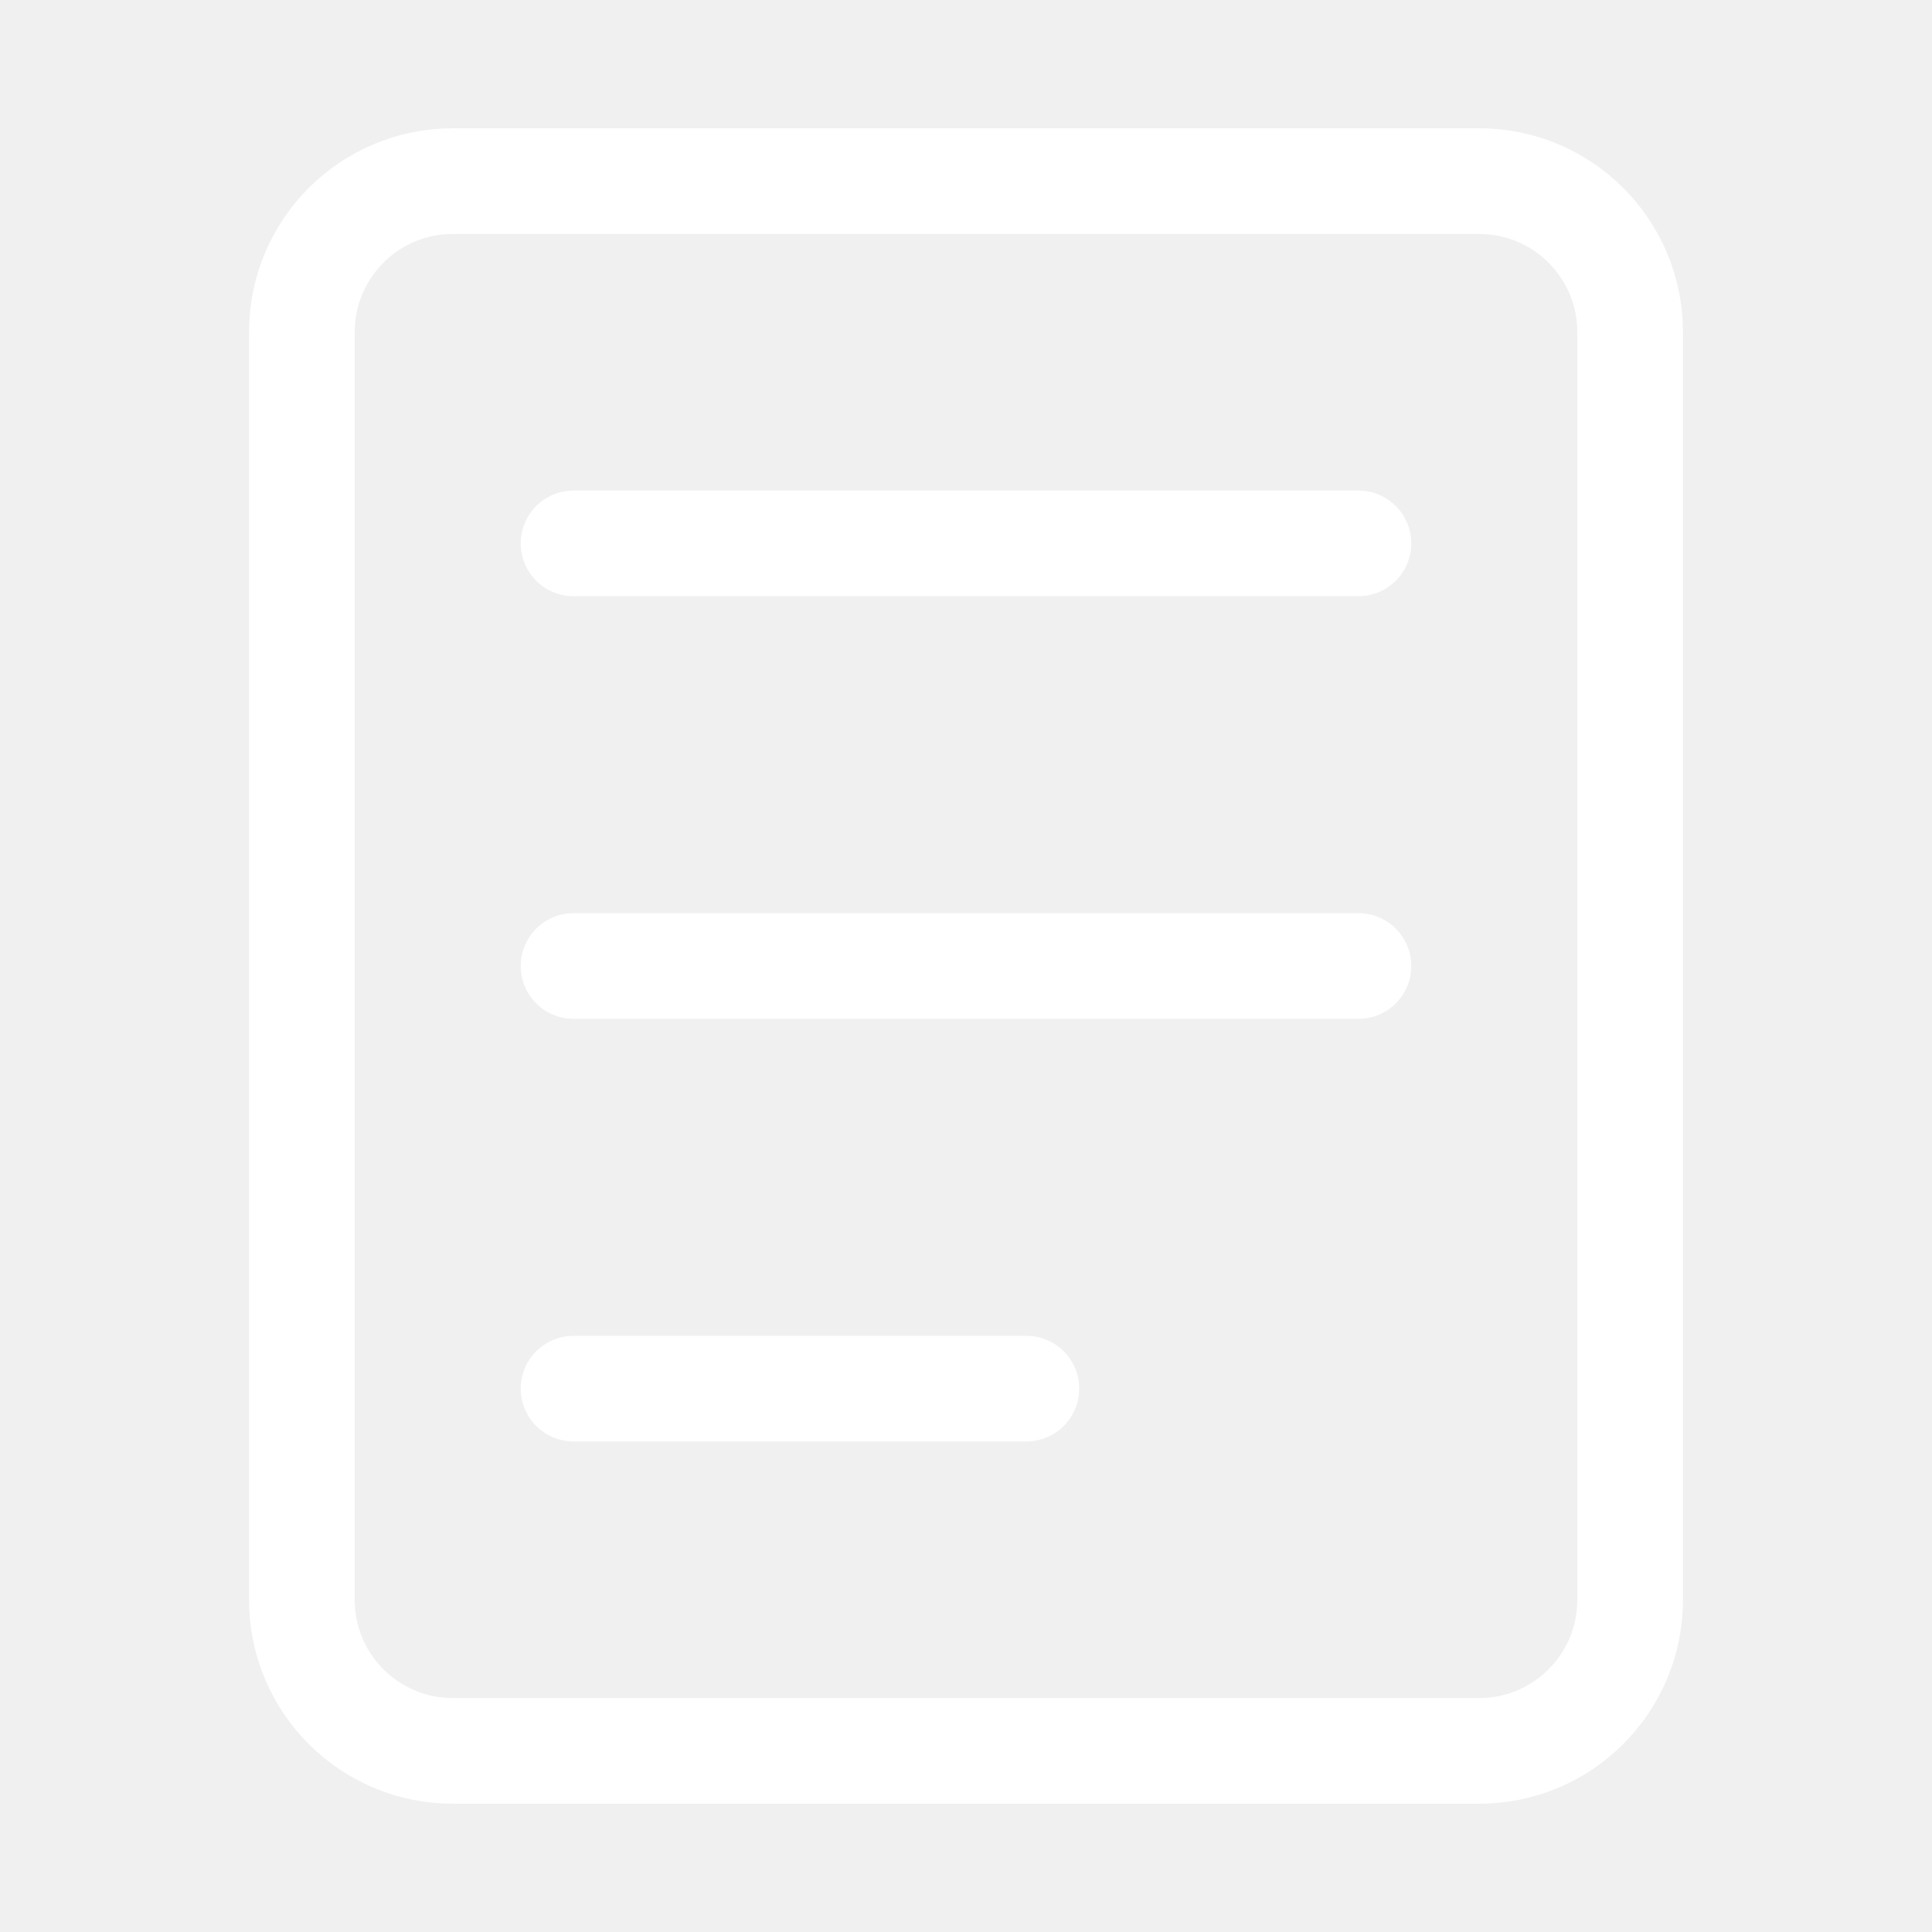
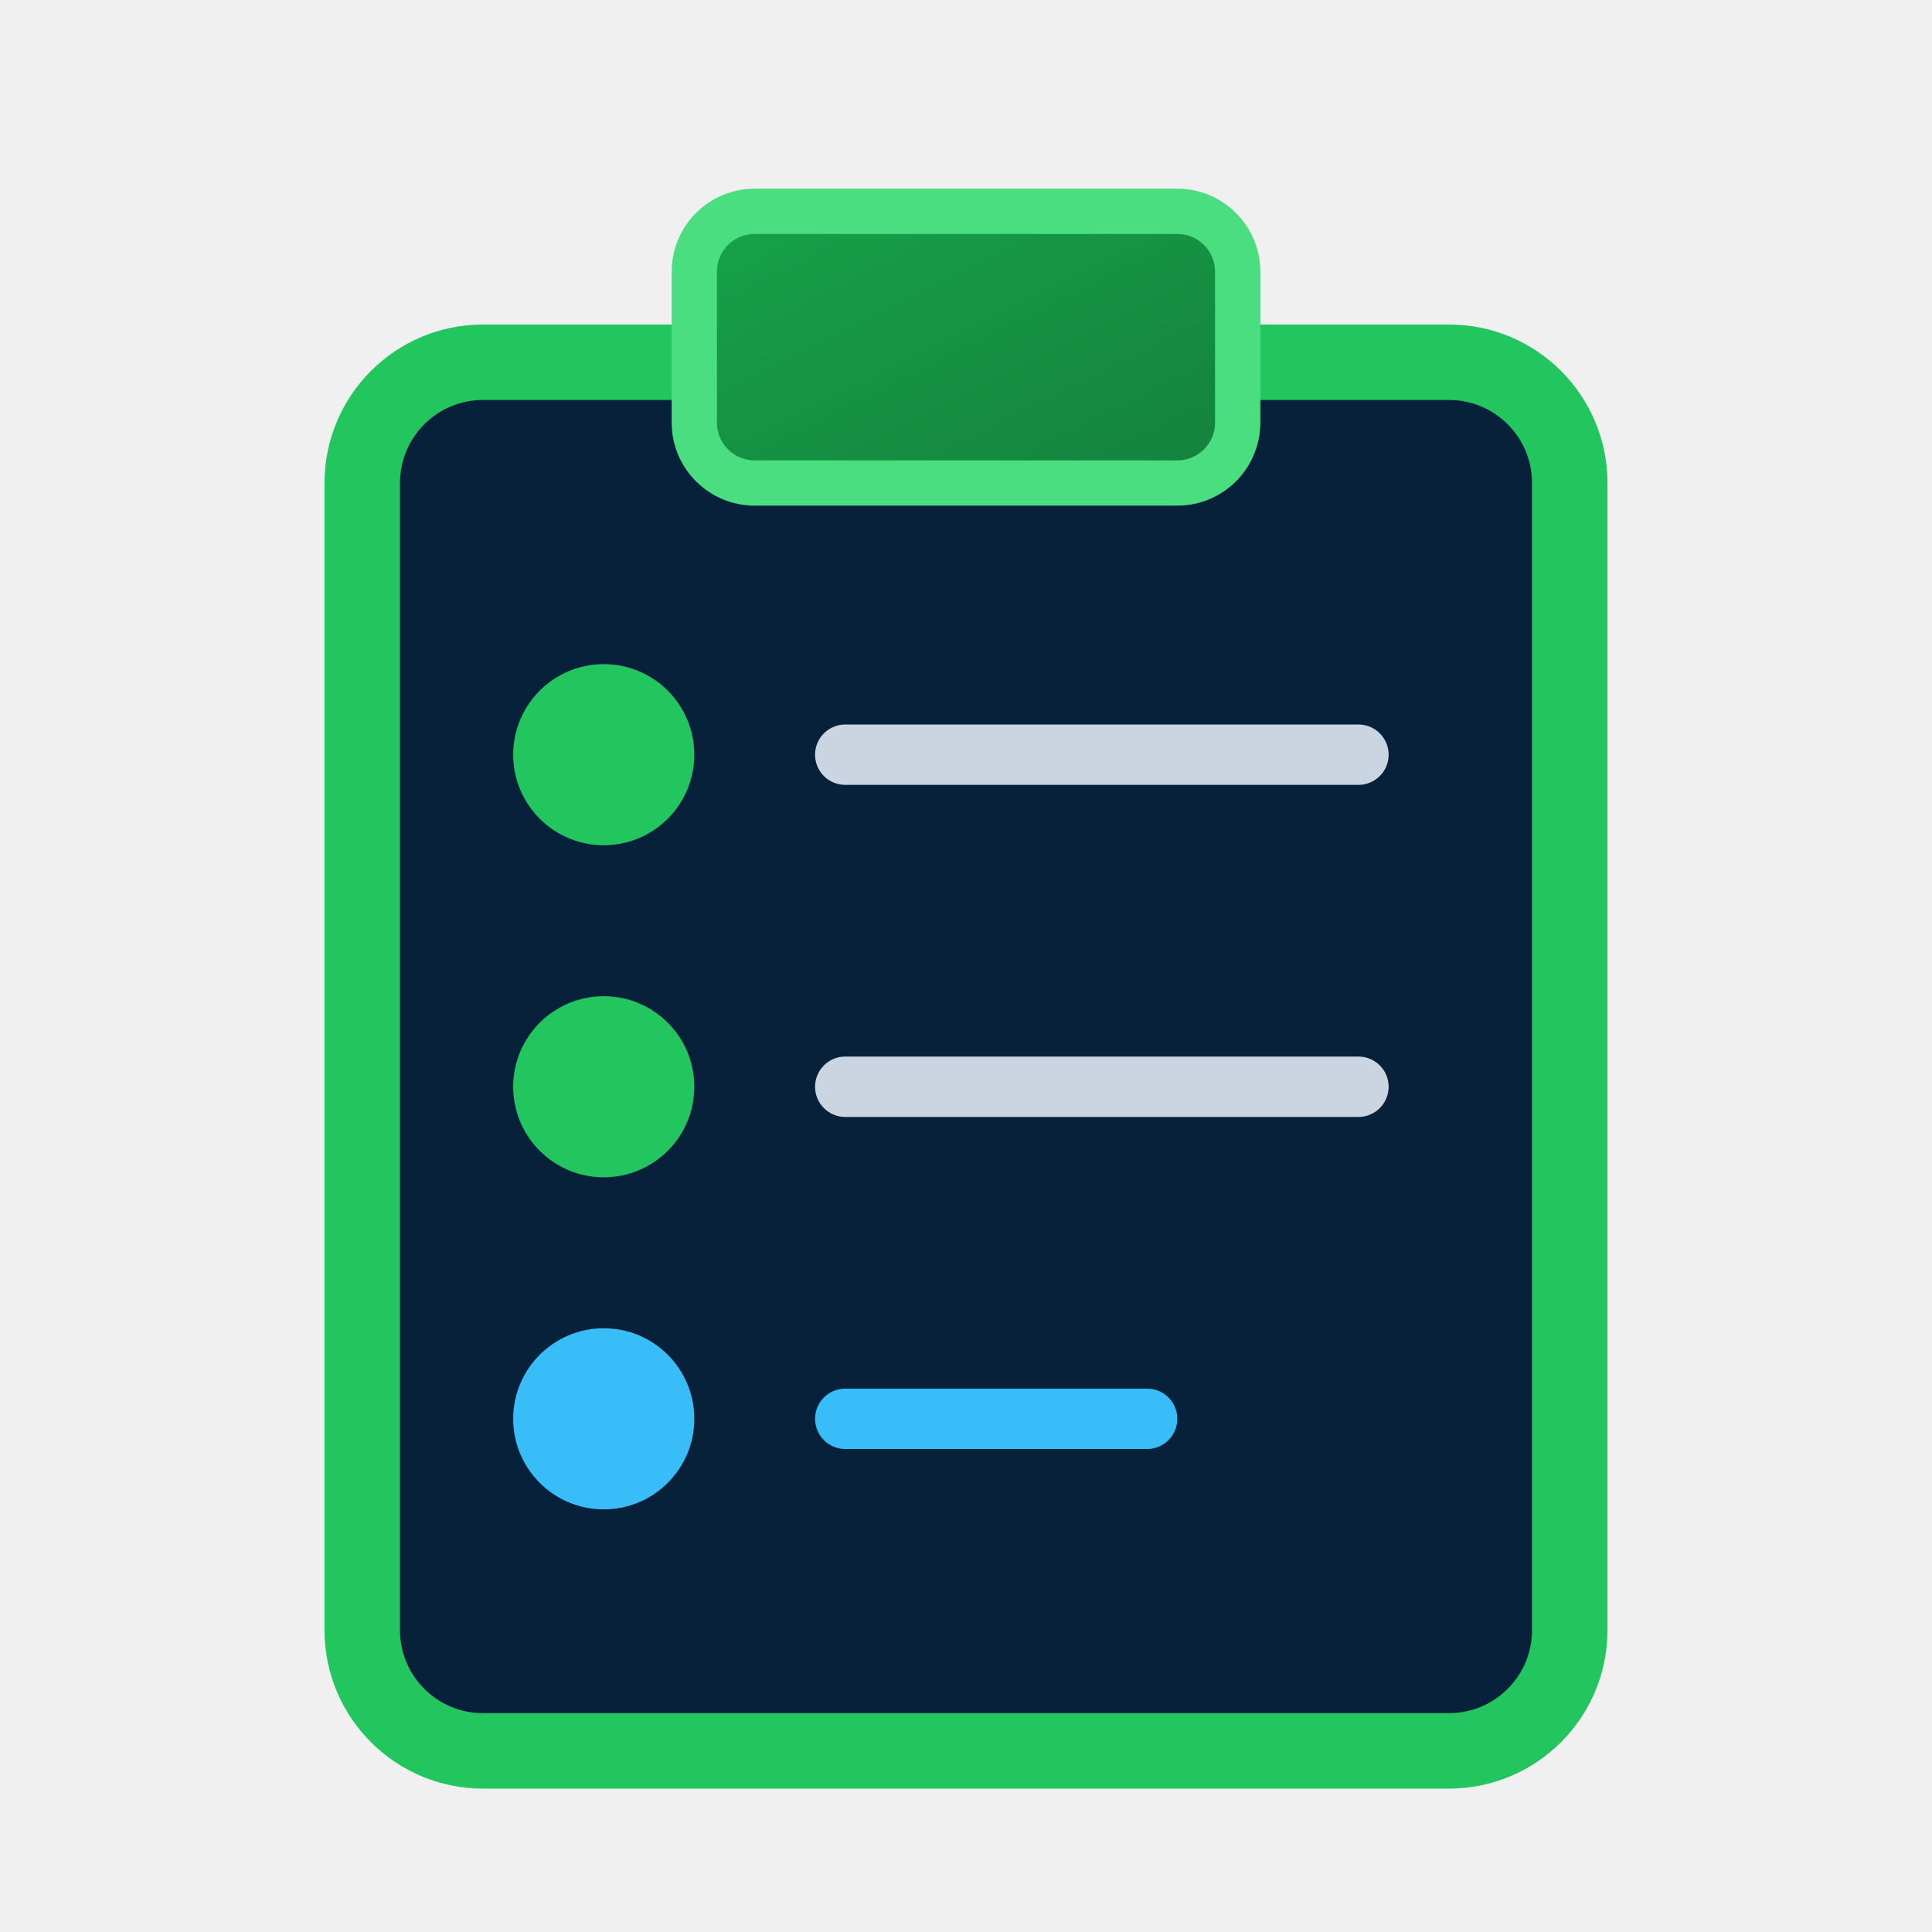
- <svg xmlns="http://www.w3.org/2000/svg" viewBox="0 0 128 128" width="128" height="128" fill="none" stroke="#ffffff" stroke-width="7" stroke-linecap="round" stroke-linejoin="round">
-   <rect x="20" y="12" width="88" height="104" rx="10" />
-   <line x1="38" y1="36" x2="90" y2="36" />
-   <line x1="38" y1="64" x2="90" y2="64" />
-   <line x1="38" y1="92" x2="68" y2="92" />
+ <svg xmlns="http://www.w3.org/2000/svg" viewBox="0 0 128 128" width="128" height="128" fill="none">
+   <defs>
+     <linearGradient id="rcpGrad" x1="0%" y1="0%" x2="100%" y2="100%">
+       <stop offset="0%" stop-color="#16a34a" />
+       <stop offset="100%" stop-color="#15803d" />
+     </linearGradient>
+   </defs>
+   <rect x="24" y="24" width="80" height="92" rx="8" fill="#08213b" stroke="#22c55e" stroke-width="5" />
+   <rect x="46" y="14" width="36" height="18" rx="4" fill="url(#rcpGrad)" stroke="#4ade80" stroke-width="3" />
+   <circle cx="40" cy="50" r="6" fill="#22c55e" />
+   <line x1="56" y1="50" x2="90" y2="50" stroke="#cbd5e1" stroke-width="4" stroke-linecap="round" />
+   <circle cx="40" cy="72" r="6" fill="#22c55e" />
+   <line x1="56" y1="72" x2="90" y2="72" stroke="#cbd5e1" stroke-width="4" stroke-linecap="round" />
+   <circle cx="40" cy="94" r="6" fill="#38bdf8" />
+   <line x1="56" y1="94" x2="76" y2="94" stroke="#38bdf8" stroke-width="4" stroke-linecap="round" />
</svg>
